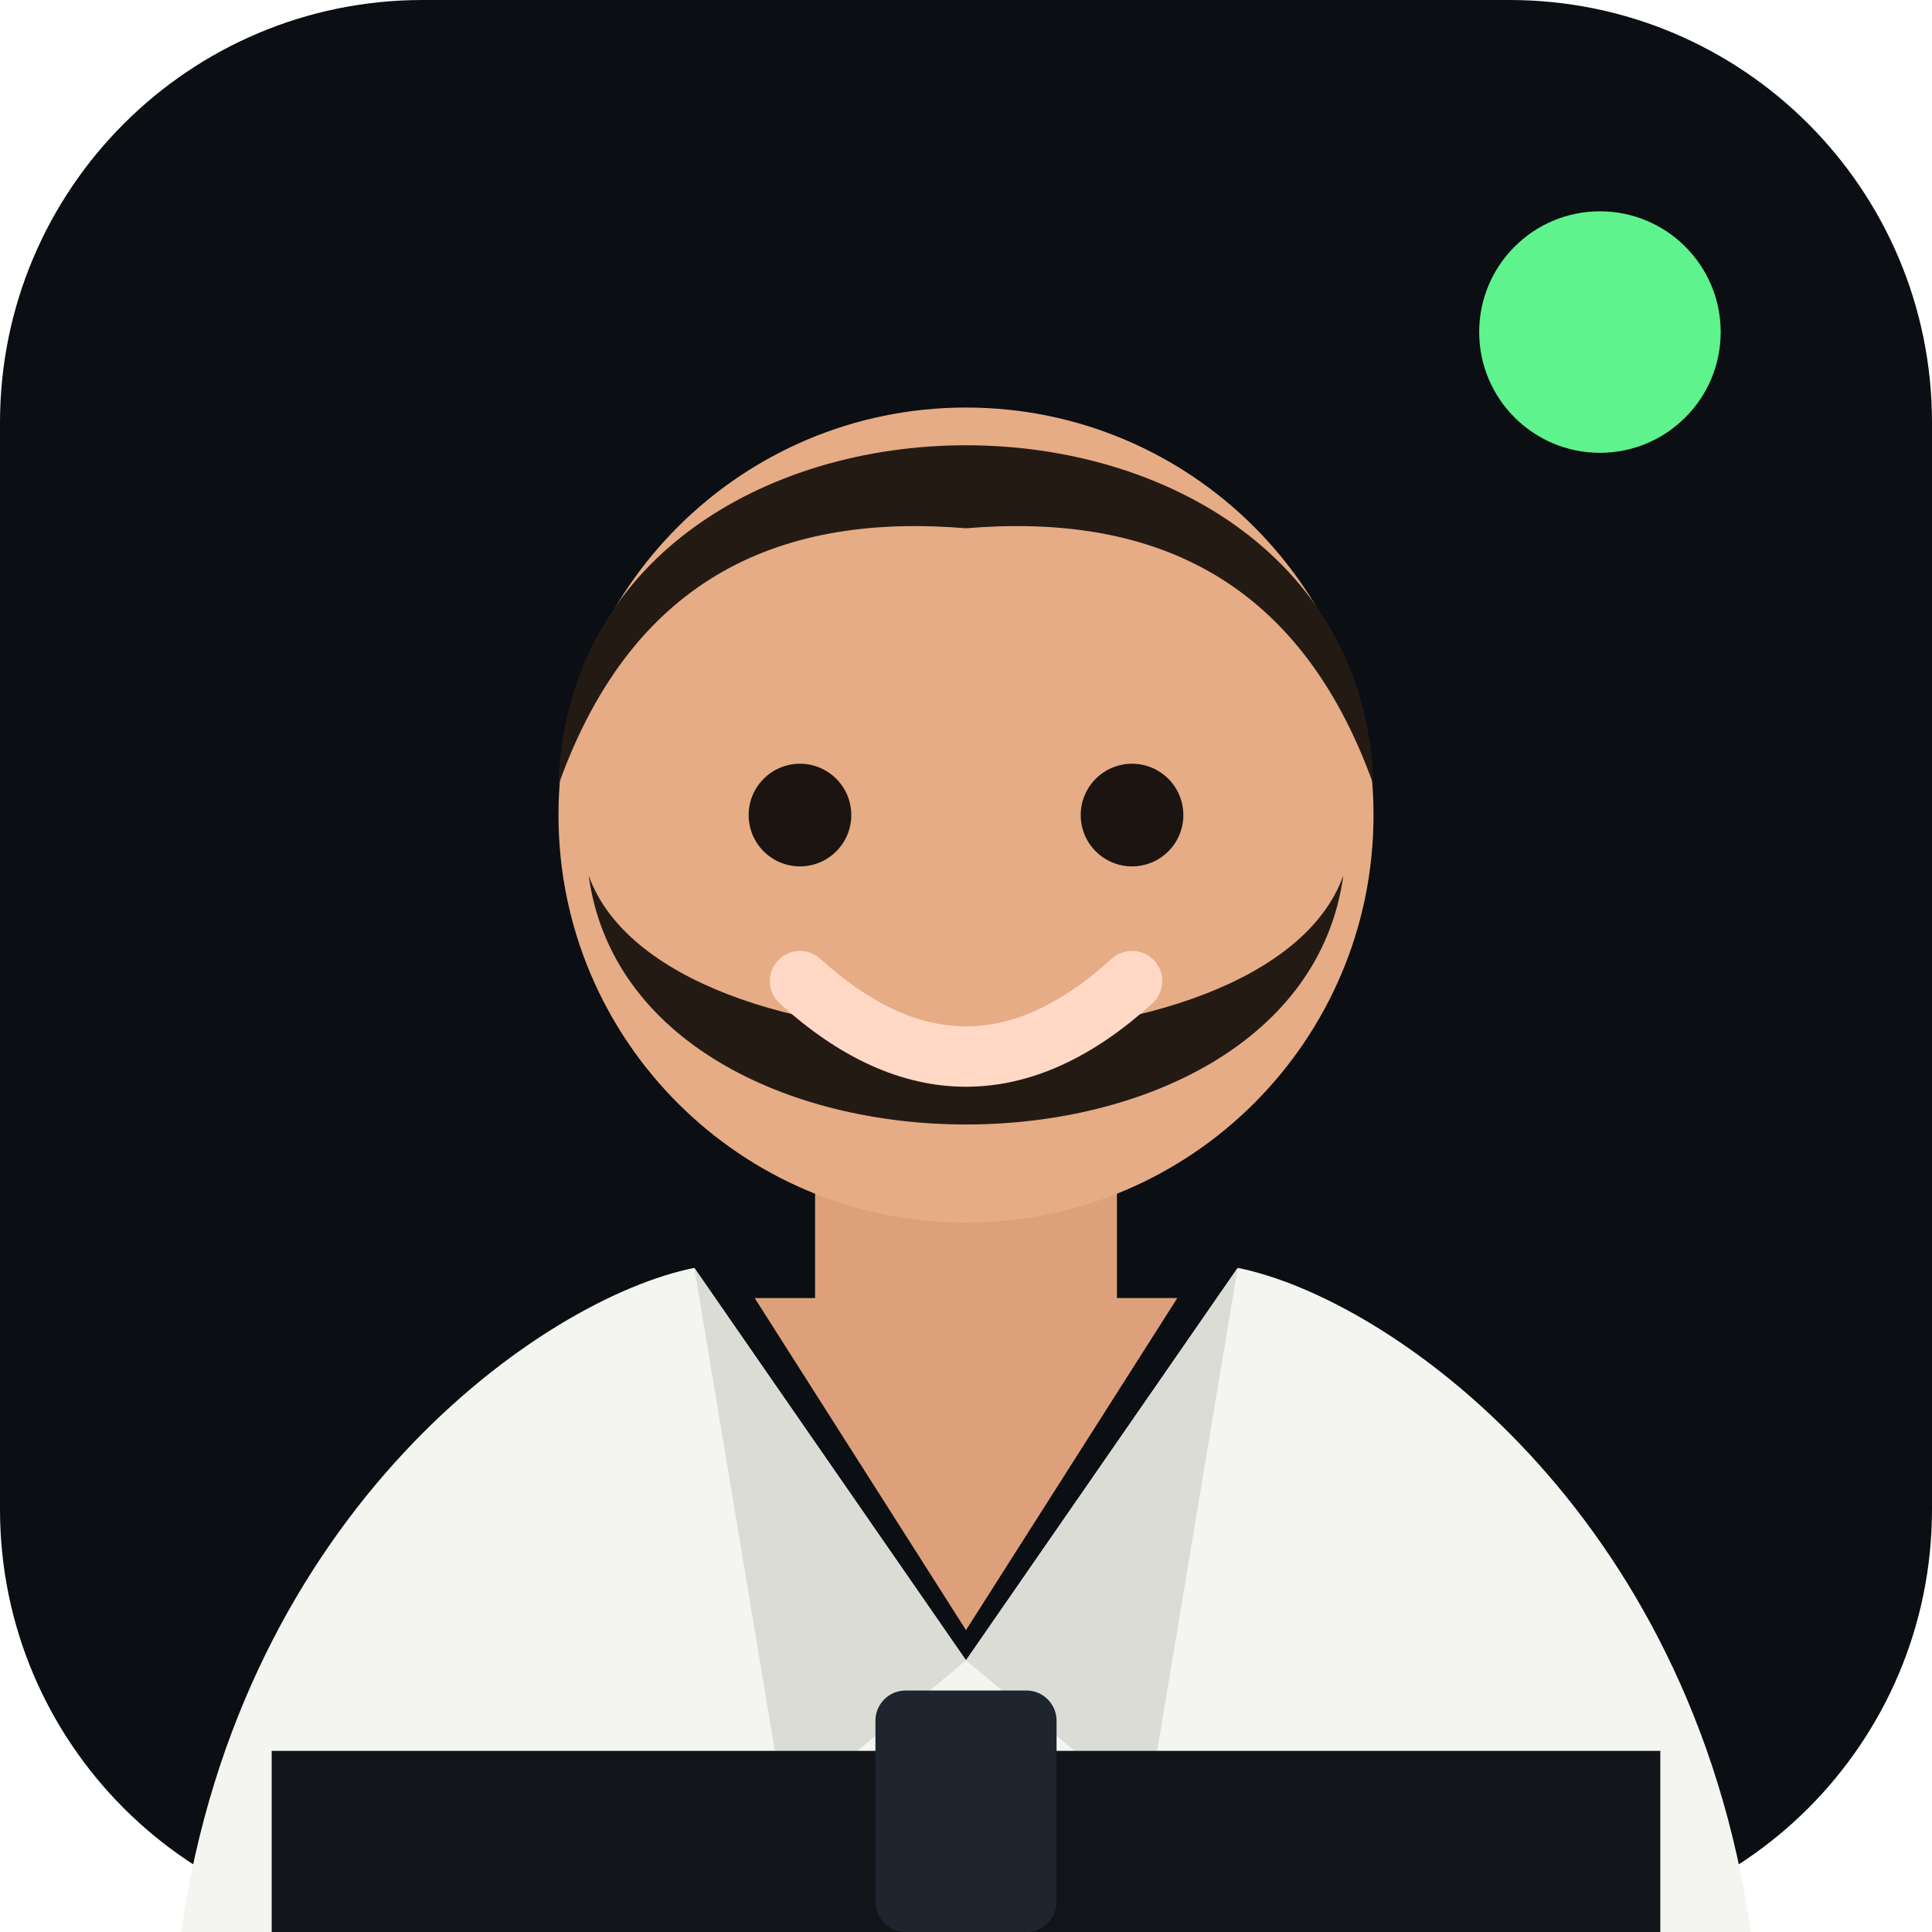
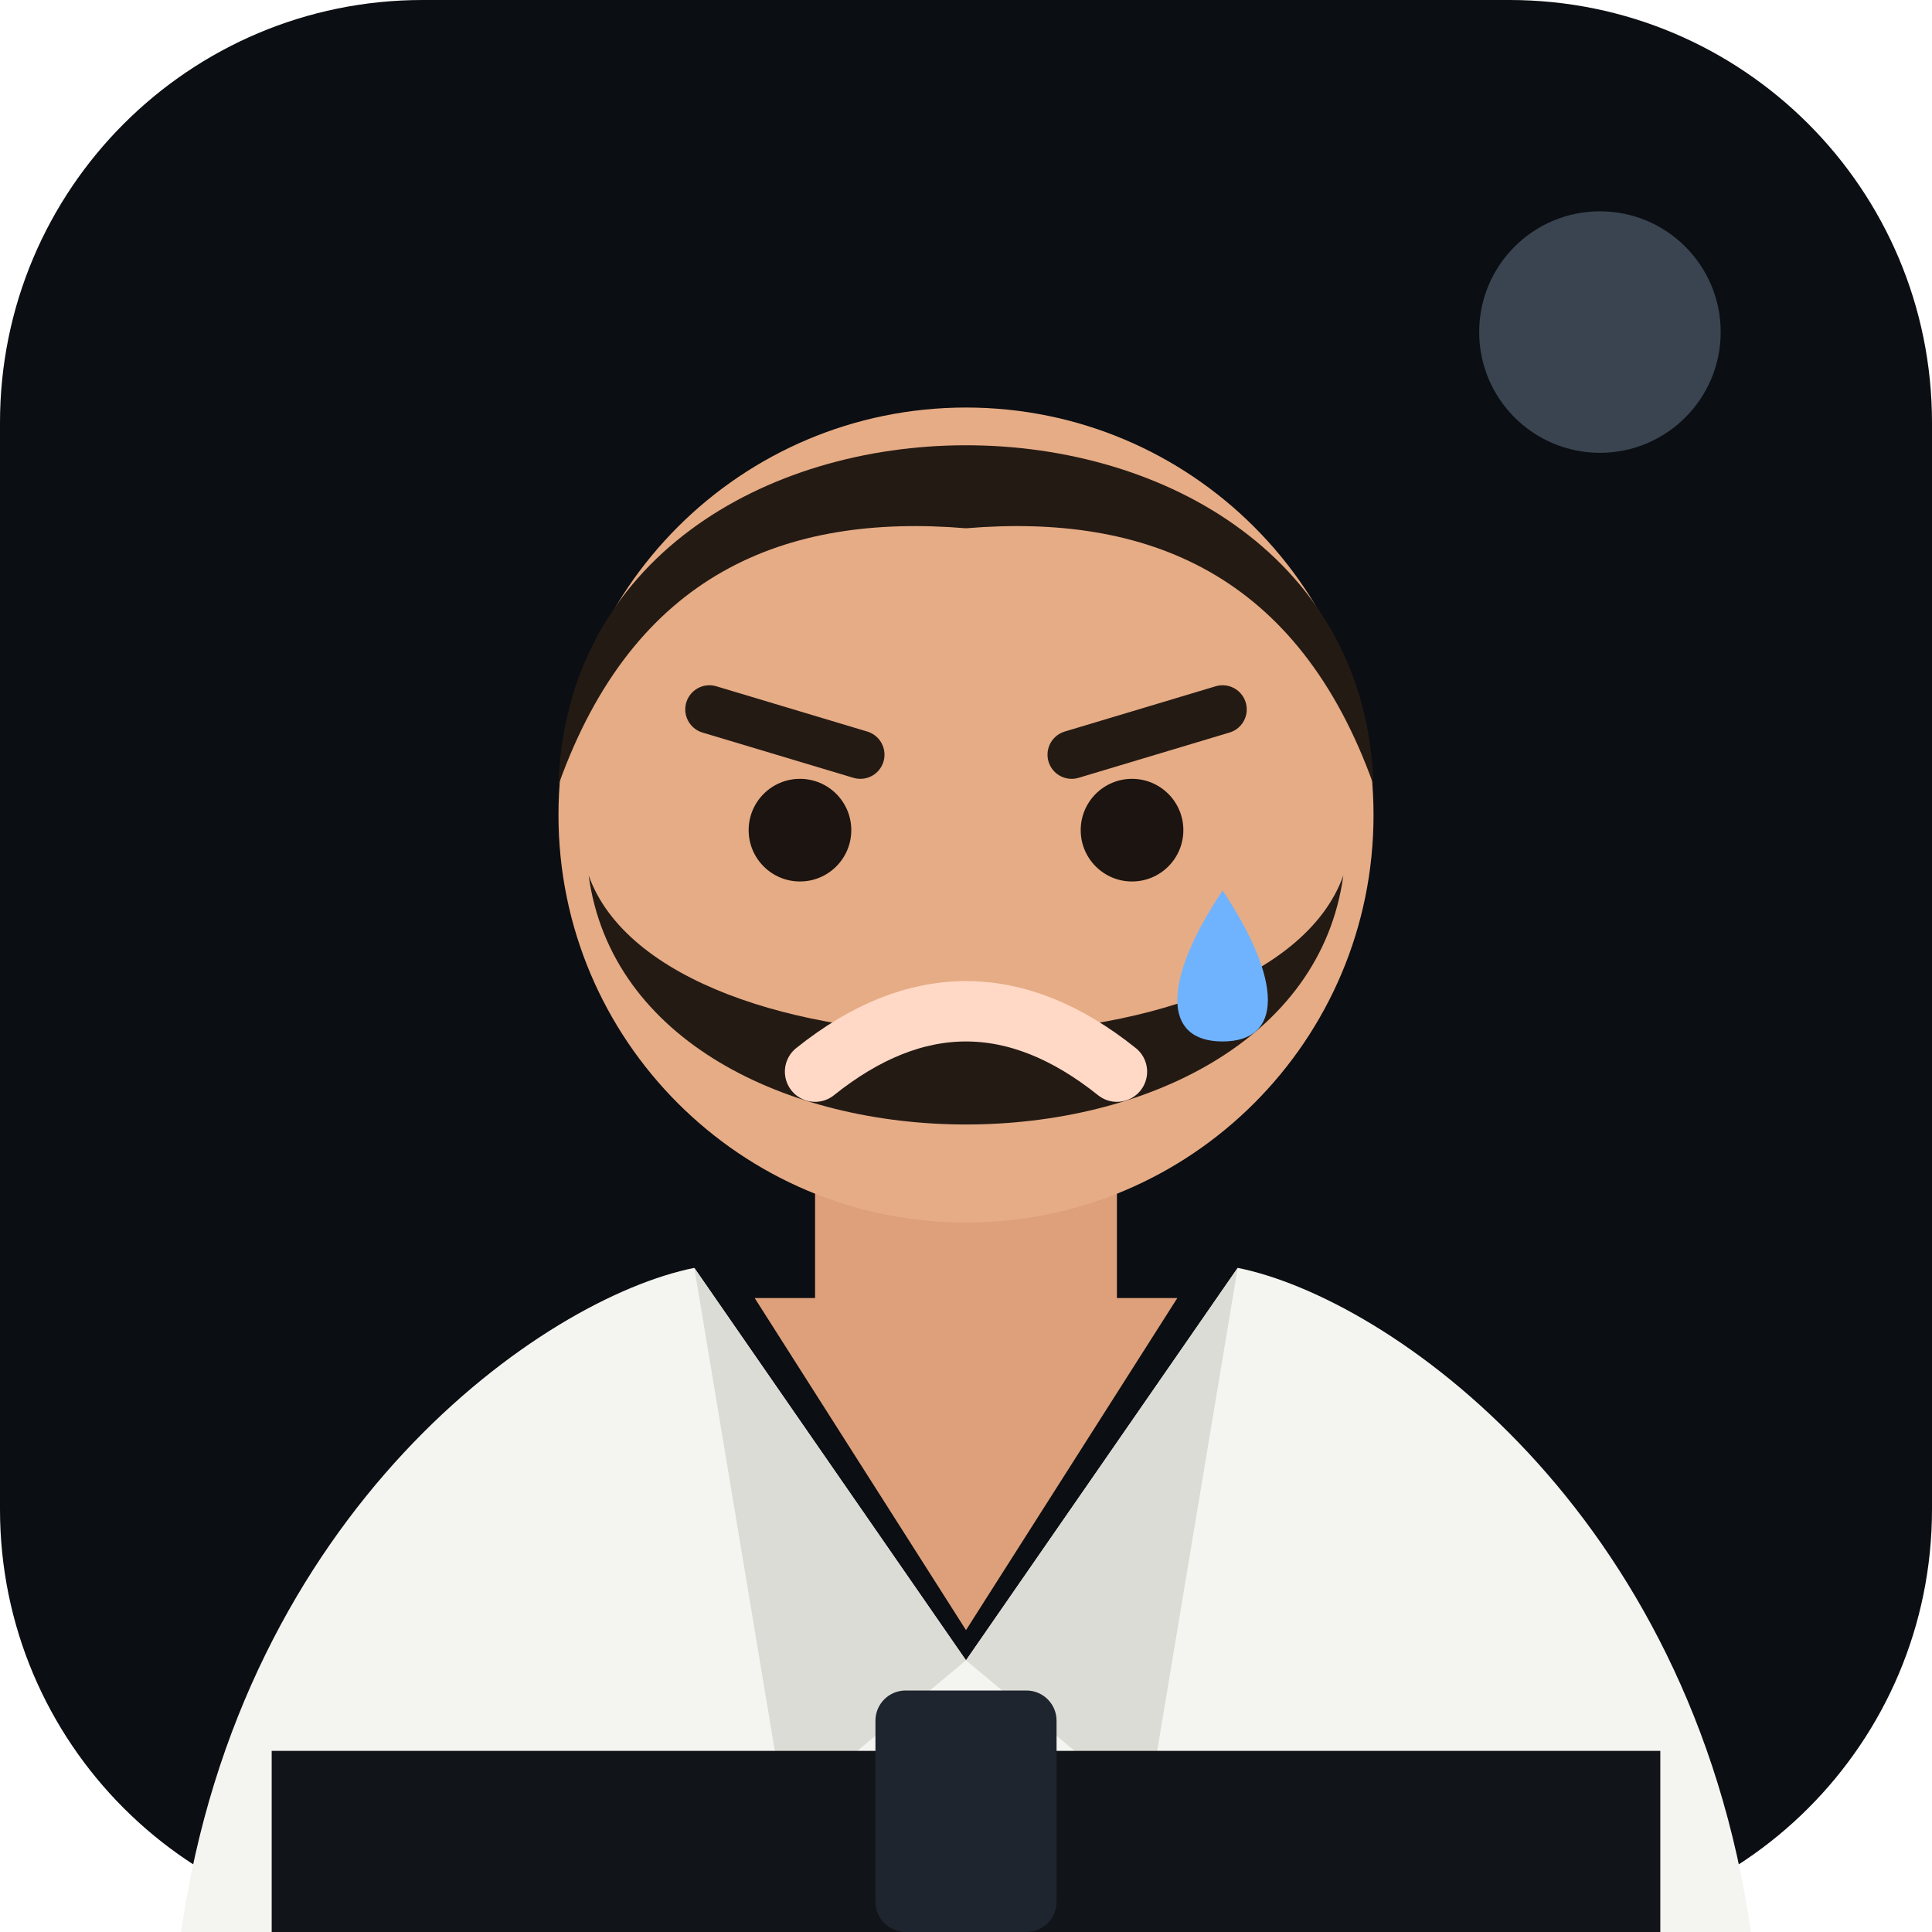
<svg xmlns="http://www.w3.org/2000/svg" viewBox="0 0 64 64">
  <rect width="64" height="64" rx="14" fill="#0b0e12" />
  <path d="M6 64 C8 50 18 43 23 42 L32 55 L41 42 C46 43 56 50 58 64 Z" fill="#f4f4f0" />
  <path d="M25 43 L32 54 L39 43 Z" fill="#dda07a" />
  <path d="M23 42 L32 55 L26 60 Z" fill="#dcdcd6" />
  <path d="M41 42 L32 55 L38 60 Z" fill="#dcdcd6" />
  <rect x="9" y="58" width="46" height="6" fill="#111418" />
  <rect x="29" y="56" width="6" height="8" rx="1" fill="#1e252e" />
  <rect x="27" y="36" width="10" height="9" fill="#dda07a" />
  <circle cx="32" cy="27" r="13.5" fill="#e6ac85" />
  <path d="M19.5 29 C21 40 43 40 44.5 29 C42 36 22 36 19.5 29 Z" fill="#241a14" />
  <path d="M18.5 26 C19 11 45 11 45.5 26 C43 19 38 17 32 17.5 C26 17 21 19 18.5 26 Z" fill="#241a14" />
-   <circle cx="26.5" cy="27" r="1.7" fill="#1b1410" />
-   <circle cx="37.5" cy="27" r="1.7" fill="#1b1410" />
-   <path d="M26.5 32.5 Q32 37.5 37.5 32.5" fill="none" stroke="#ffd9c6" stroke-width="2" stroke-linecap="round" />
-   <circle cx="53" cy="11" r="4" fill="#5ef38c" />
+   <path d="M23.5 23.5 L28.5 25" stroke="#241a14" stroke-width="1.6" stroke-linecap="round" />
+   <path d="M40.5 23.5 L35.5 25" stroke="#241a14" stroke-width="1.6" stroke-linecap="round" />
+   <circle cx="26.5" cy="27.5" r="1.7" fill="#1b1410" />
+   <circle cx="37.5" cy="27.5" r="1.7" fill="#1b1410" />
+   <path d="M27 35.5 Q32 31.5 37 35.5" fill="none" stroke="#ffd9c6" stroke-width="2" stroke-linecap="round" />
+   <path d="M40.5 29.5 C42.5 32.5 42.5 34.5 40.5 34.5 C38.5 34.5 38.5 32.5 40.5 29.5 Z" fill="#6fb3ff" />
+   <circle cx="53" cy="11" r="4" fill="#3a4451" />
</svg>
